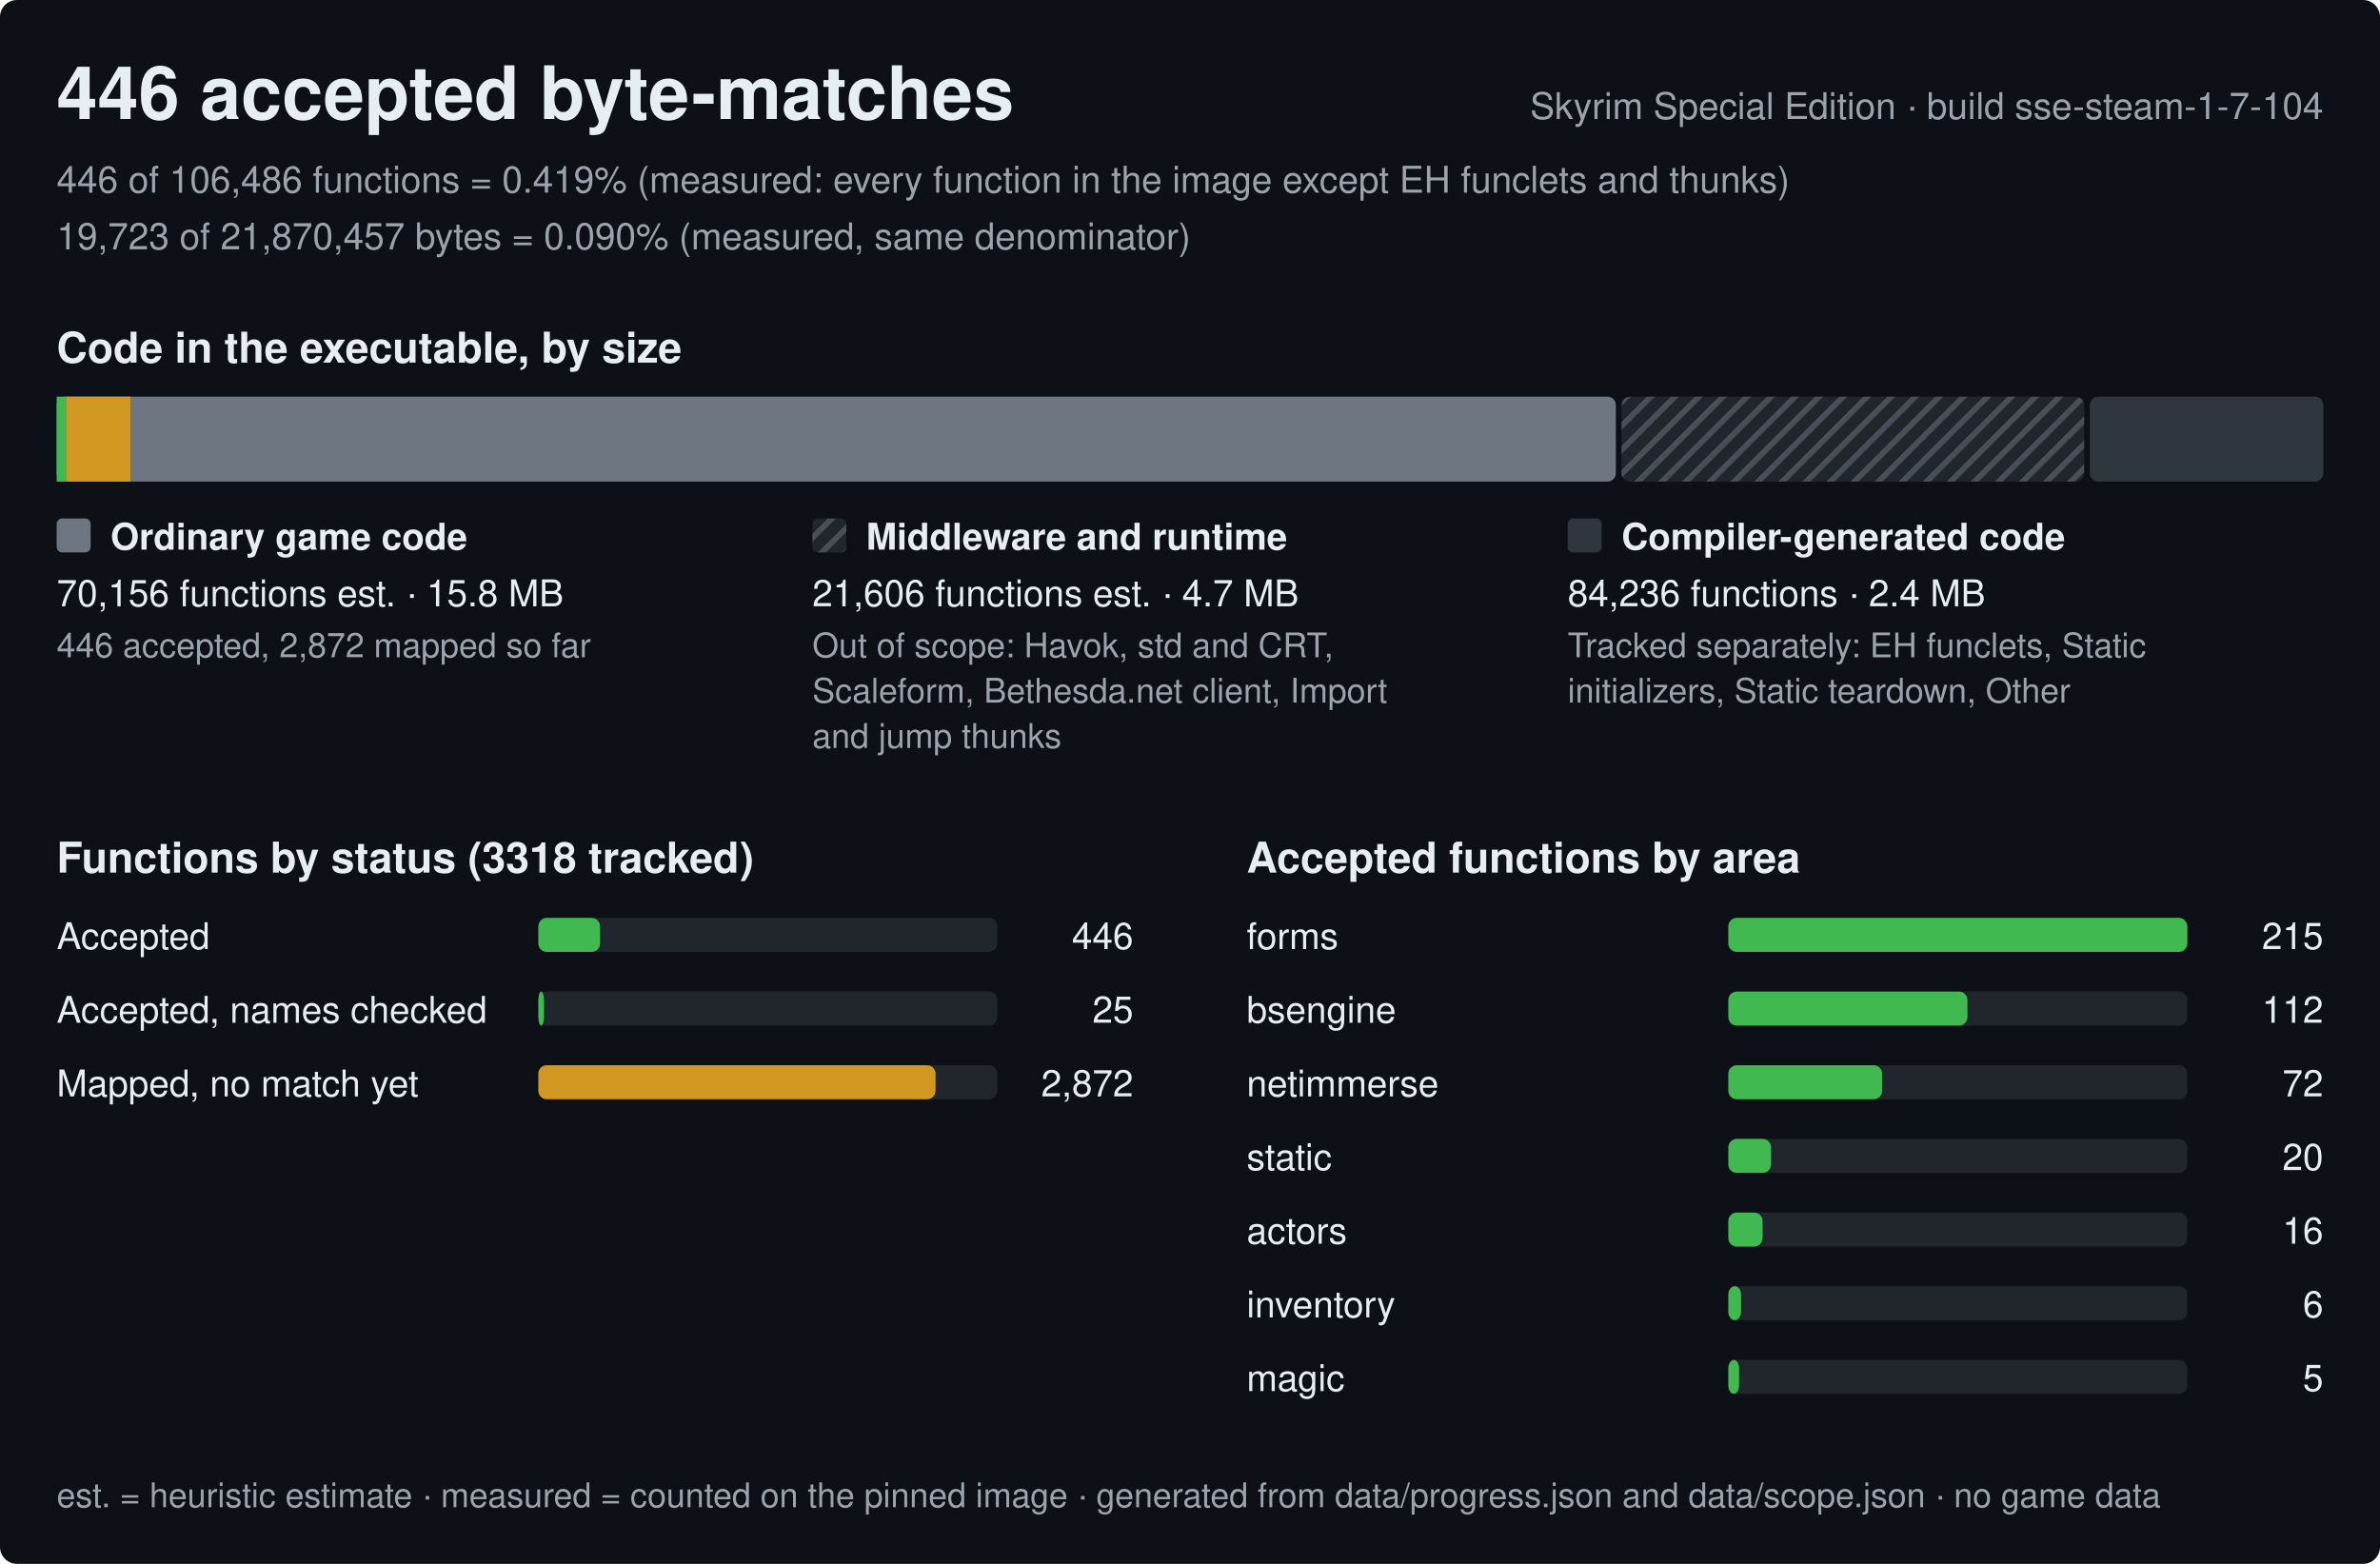
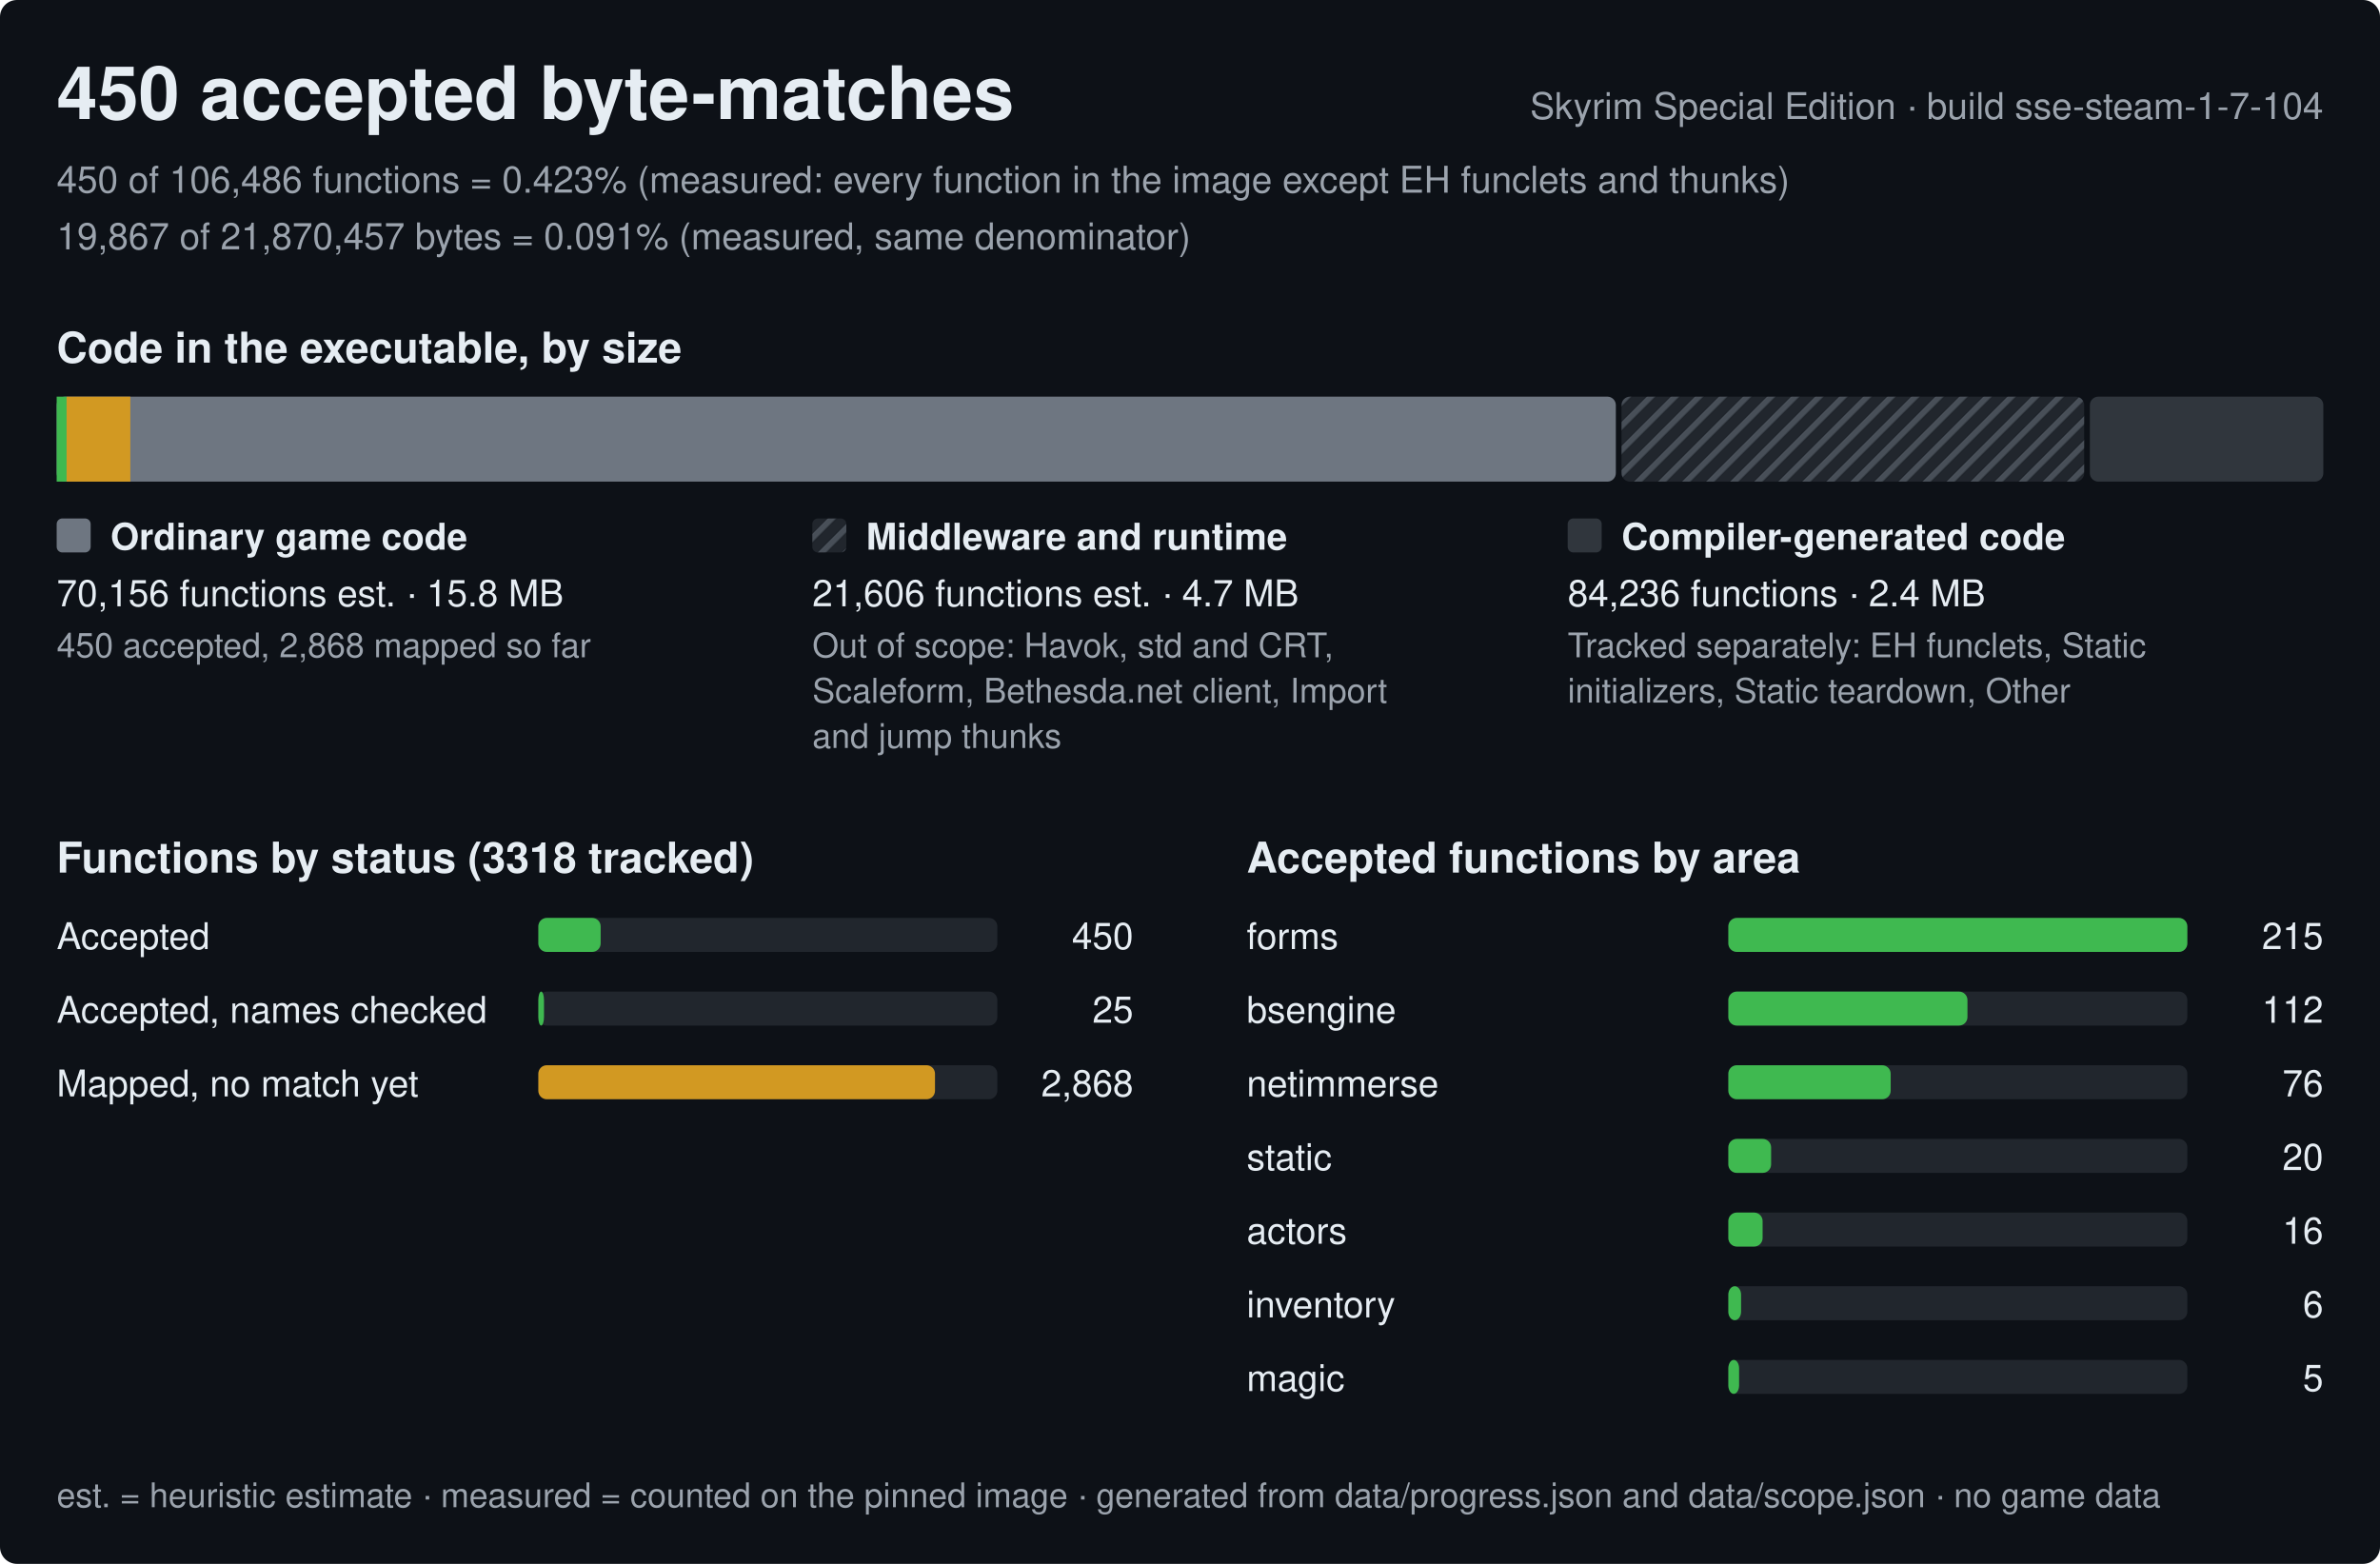
<svg xmlns="http://www.w3.org/2000/svg" width="840" height="552" viewBox="0 0 840 552" role="img" aria-label="Progress of the Skyrim Special Edition byte-matching reconstruction, build sse-steam-1-7-104">
  <style>text{font-family:-apple-system,BlinkMacSystemFont,'Segoe UI',Helvetica,Arial,sans-serif;fill:#e6edf3;white-space:pre}.h{font-size:26px;font-weight:600}.st{font-size:15px;font-weight:600}.lb{font-size:13px;font-weight:600}.bl{font-size:12px;font-weight:600;stroke:#0d1117;stroke-width:3px;paint-order:stroke;stroke-linejoin:round}.rl{font-size:13px}.fn{font-size:12px;fill:#9ba3ad}.mu{fill:#9ba3ad}</style>
  <defs>
    <pattern id="hx" width="6" height="6" patternUnits="userSpaceOnUse" patternTransform="rotate(45)">
      <rect width="6" height="6" fill="#21262d" />
      <rect width="2" height="6" fill="#484f58" />
    </pattern>
  </defs>
  <rect width="840" height="552" rx="6" fill="#0d1117" />
-   <text x="20" y="42" class="h">446 accepted byte-matches</text>
+   <text x="20" y="42" class="h">450 accepted byte-matches</text>
  <text x="820" y="42" class="rl mu" text-anchor="end">Skyrim Special Edition · build sse-steam-1-7-104</text>
-   <text x="20" y="68" class="rl mu">446 of 106,486 functions = 0.419% (measured: every function in the image except EH funclets and thunks)</text>
-   <text x="20" y="88" class="rl mu">19,723 of 21,870,457 bytes = 0.090% (measured, same denominator)</text>
+   <text x="20" y="68" class="rl mu">450 of 106,486 functions = 0.423% (measured: every function in the image except EH funclets and thunks)</text>
+   <text x="20" y="88" class="rl mu">19,867 of 21,870,457 bytes = 0.091% (measured, same denominator)</text>
  <text x="20" y="128" class="st">Code in the executable, by size</text>
  <rect x="20" y="140" width="550.3" height="30" rx="3" fill="#6e7681" />
  <rect x="20" y="140" width="3.5" height="30" fill="#3fb950" />
  <rect x="23.5" y="140" width="22.5" height="30" fill="#d29922" />
  <rect x="572.3" y="140" width="163.3" height="30" rx="3" fill="url(#hx)" />
  <rect x="737.6" y="140" width="82.4" height="30" rx="3" fill="#30363d" />
  <rect x="20" y="183" width="12" height="12" rx="2" fill="#6e7681" />
  <text x="39" y="194" class="lb">Ordinary game code</text>
  <text x="20" y="214" class="rl">70,156 functions est. · 15.8 MB</text>
-   <text x="20" y="232" class="fn">446 accepted, 2,872 mapped so far</text>
+   <text x="20" y="232" class="fn">450 accepted, 2,868 mapped so far</text>
  <rect x="286.7" y="183" width="12" height="12" rx="2" fill="url(#hx)" />
  <text x="305.7" y="194" class="lb">Middleware and runtime</text>
  <text x="286.7" y="214" class="rl">21,606 functions est. · 4.7 MB</text>
  <text x="286.7" y="232" class="fn">Out of scope: Havok, std and CRT,</text>
  <text x="286.7" y="248" class="fn">Scaleform, Bethesda.net client, Import</text>
  <text x="286.7" y="264" class="fn">and jump thunks</text>
  <rect x="553.3" y="183" width="12" height="12" rx="2" fill="#30363d" />
  <text x="572.3" y="194" class="lb">Compiler-generated code</text>
  <text x="553.3" y="214" class="rl">84,236 functions · 2.4 MB</text>
  <text x="553.3" y="232" class="fn">Tracked separately: EH funclets, Static</text>
  <text x="553.3" y="248" class="fn">initializers, Static teardown, Other</text>
  <text x="20" y="308" class="st">Functions by status (3318 tracked)</text>
  <text x="20" y="335" class="rl">Accepted</text>
  <rect x="190" y="324" width="162.0" height="12" rx="3" fill="#21262d" />
-   <rect x="190" y="324" width="21.8" height="12" rx="3" fill="#3fb950" />
-   <text x="400.0" y="335" class="rl" text-anchor="end">446</text>
+   <rect x="190" y="324" width="22" height="12" rx="3" fill="#3fb950" />
+   <text x="400.0" y="335" class="rl" text-anchor="end">450</text>
  <text x="20" y="361" class="rl">Accepted, names checked</text>
  <rect x="190" y="350" width="162.0" height="12" rx="3" fill="#21262d" />
  <rect x="190" y="350" width="2" height="12" rx="3" fill="#3fb950" />
  <text x="400.0" y="361" class="rl" text-anchor="end">25</text>
  <text x="20" y="387" class="rl">Mapped, no match yet</text>
  <rect x="190" y="376" width="162.0" height="12" rx="3" fill="#21262d" />
-   <rect x="190" y="376" width="140.2" height="12" rx="3" fill="#d29922" />
-   <text x="400.0" y="387" class="rl" text-anchor="end">2,872</text>
+   <rect x="190" y="376" width="140" height="12" rx="3" fill="#d29922" />
+   <text x="400.0" y="387" class="rl" text-anchor="end">2,868</text>
  <text x="440.0" y="308" class="st">Accepted functions by area</text>
  <text x="440.0" y="335" class="rl">forms</text>
  <rect x="610.0" y="324" width="162.0" height="12" rx="3" fill="#21262d" />
  <rect x="610.0" y="324" width="162" height="12" rx="3" fill="#3fb950" />
  <text x="820.0" y="335" class="rl" text-anchor="end">215</text>
  <text x="440.0" y="361" class="rl">bsengine</text>
  <rect x="610.0" y="350" width="162.0" height="12" rx="3" fill="#21262d" />
  <rect x="610.0" y="350" width="84.4" height="12" rx="3" fill="#3fb950" />
  <text x="820.0" y="361" class="rl" text-anchor="end">112</text>
  <text x="440.0" y="387" class="rl">netimmerse</text>
  <rect x="610.0" y="376" width="162.0" height="12" rx="3" fill="#21262d" />
-   <rect x="610.0" y="376" width="54.3" height="12" rx="3" fill="#3fb950" />
-   <text x="820.0" y="387" class="rl" text-anchor="end">72</text>
+   <rect x="610.0" y="376" width="57.3" height="12" rx="3" fill="#3fb950" />
+   <text x="820.0" y="387" class="rl" text-anchor="end">76</text>
  <text x="440.0" y="413" class="rl">static</text>
  <rect x="610.0" y="402" width="162.0" height="12" rx="3" fill="#21262d" />
  <rect x="610.0" y="402" width="15.1" height="12" rx="3" fill="#3fb950" />
  <text x="820.0" y="413" class="rl" text-anchor="end">20</text>
  <text x="440.0" y="439" class="rl">actors</text>
  <rect x="610.0" y="428" width="162.0" height="12" rx="3" fill="#21262d" />
  <rect x="610.0" y="428" width="12.1" height="12" rx="3" fill="#3fb950" />
  <text x="820.0" y="439" class="rl" text-anchor="end">16</text>
  <text x="440.0" y="465" class="rl">inventory</text>
  <rect x="610.0" y="454" width="162.0" height="12" rx="3" fill="#21262d" />
  <rect x="610.0" y="454" width="4.5" height="12" rx="3" fill="#3fb950" />
  <text x="820.0" y="465" class="rl" text-anchor="end">6</text>
  <text x="440.0" y="491" class="rl">magic</text>
  <rect x="610.0" y="480" width="162.0" height="12" rx="3" fill="#21262d" />
  <rect x="610.0" y="480" width="3.8" height="12" rx="3" fill="#3fb950" />
  <text x="820.0" y="491" class="rl" text-anchor="end">5</text>
  <text x="20" y="532" class="fn">est. = heuristic estimate · measured = counted on the pinned image · generated from data/progress.json and data/scope.json · no game data</text>
</svg>
